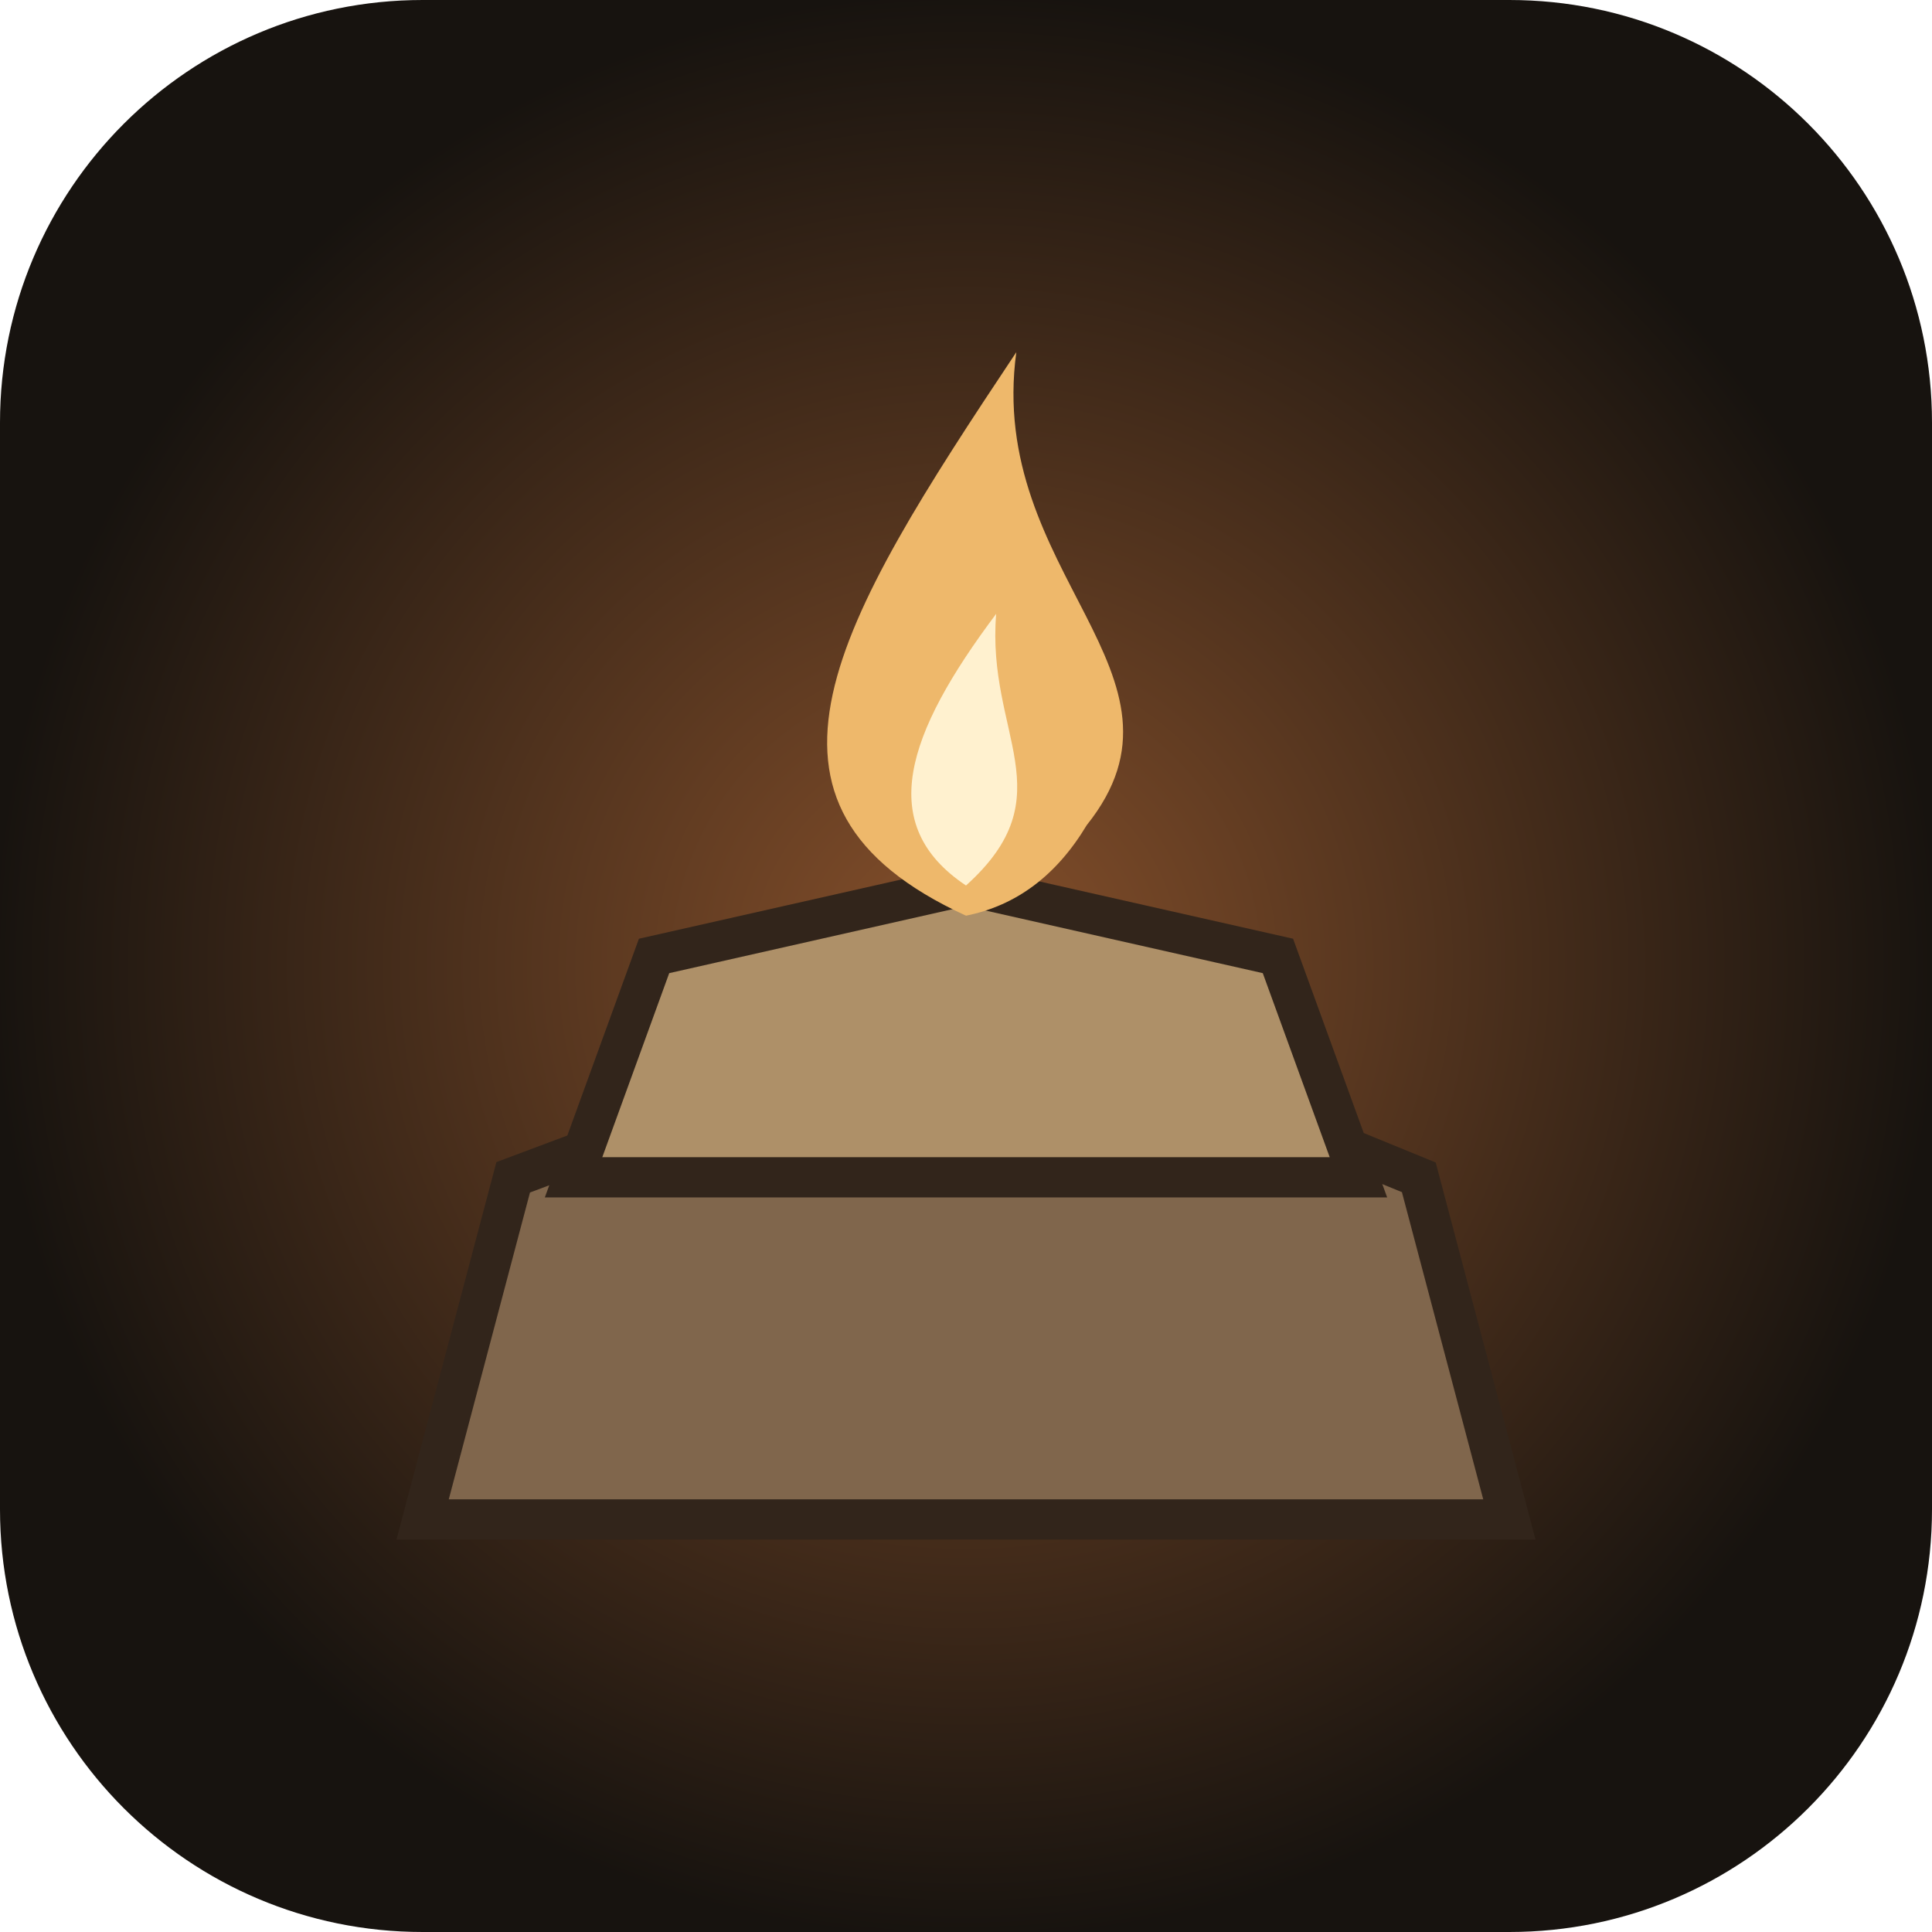
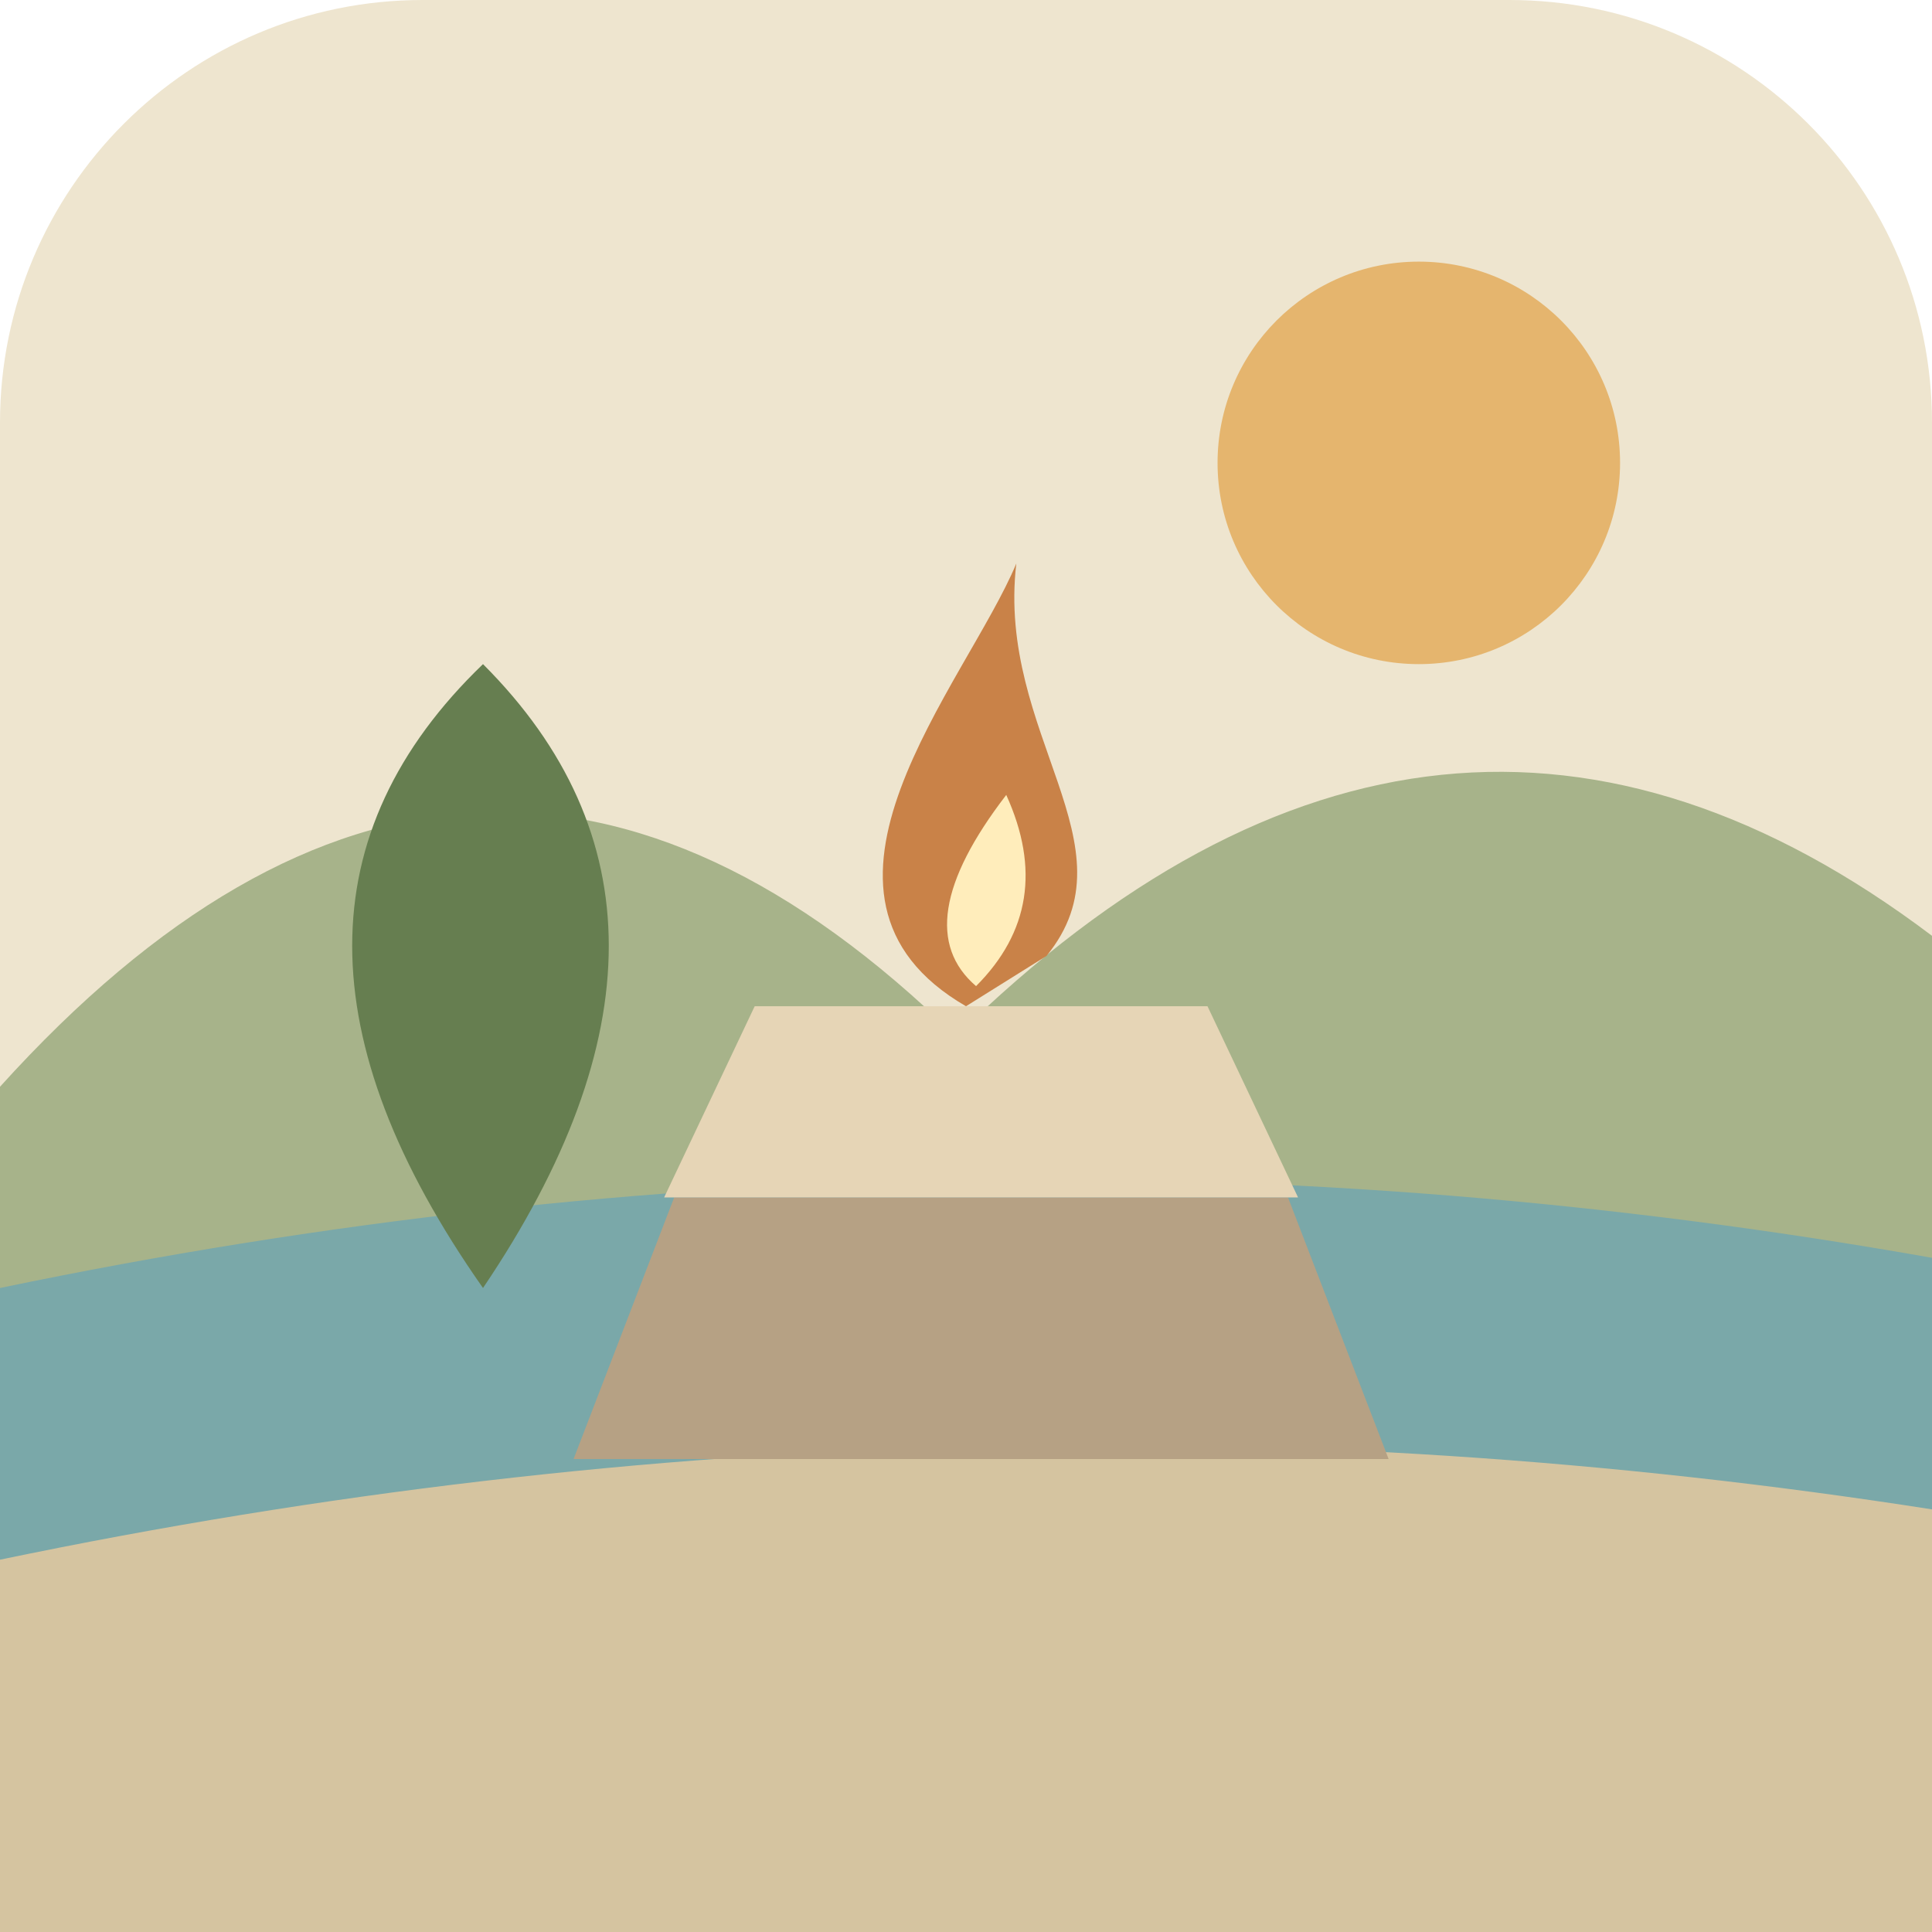
<svg xmlns="http://www.w3.org/2000/svg" viewBox="0 0 192 192">
-   <defs>
-     <radialGradient id="g">
-       <stop stop-color="#86502b" />
-       <stop offset="1" stop-color="#17130f" />
-     </radialGradient>
-   </defs>
-   <rect width="192" height="192" rx="42" fill="url(#g)" />
-   <path d="M51 117 75 108 96 114 119 108 141 117 150 151H42Z" fill="#80664c" stroke="#32251b" stroke-width="4" />
-   <path d="m65 95 31-7 31 7 8 22H57Z" fill="#ae9068" stroke="#32251b" stroke-width="4" />
-   <path d="M96 91C72 80 83 62 101 35c-3 22 19 32 7 47-3 5-7 8-12 9Z" fill="#eeb86b" />
-   <path d="M96 88c-9-6-6-15 3-27-1 12 7 18-3 27Z" fill="#fff1cf" />
+   <rect width="192" height="192" rx="42" fill="#eee5cf" />
+   <circle cx="141" cy="46" r="20" fill="#e5b56e" />
+   <path d="M0 108Q47 56 95 103Q143 56 192 93v99H0Z" fill="#a7b38a" />
+   <path d="M0 128Q96 108 192 125v67H0Z" fill="#7aa8a9" />
+   <path d="M0 155Q96 135 192 150v42H0Z" fill="#d5c4a0" />
+   <path d="M48 148V66Q22 91 48 128Q73 91 48 66" fill="#667e50" />
+   <path d="M67 119h61l10 26H57Z" fill="#b6a184" />
+   <path d="M75 100h45l9 19H66Z" fill="#e6d5b6" />
+   <path d="M96 100C77 89 96 68 101 56c-2 17 12 28 3 39z" fill="#c98248" />
+   <path d="M97 98q-7-6 3-19 5 11-3 19" fill="#ffedbb" />
</svg>
